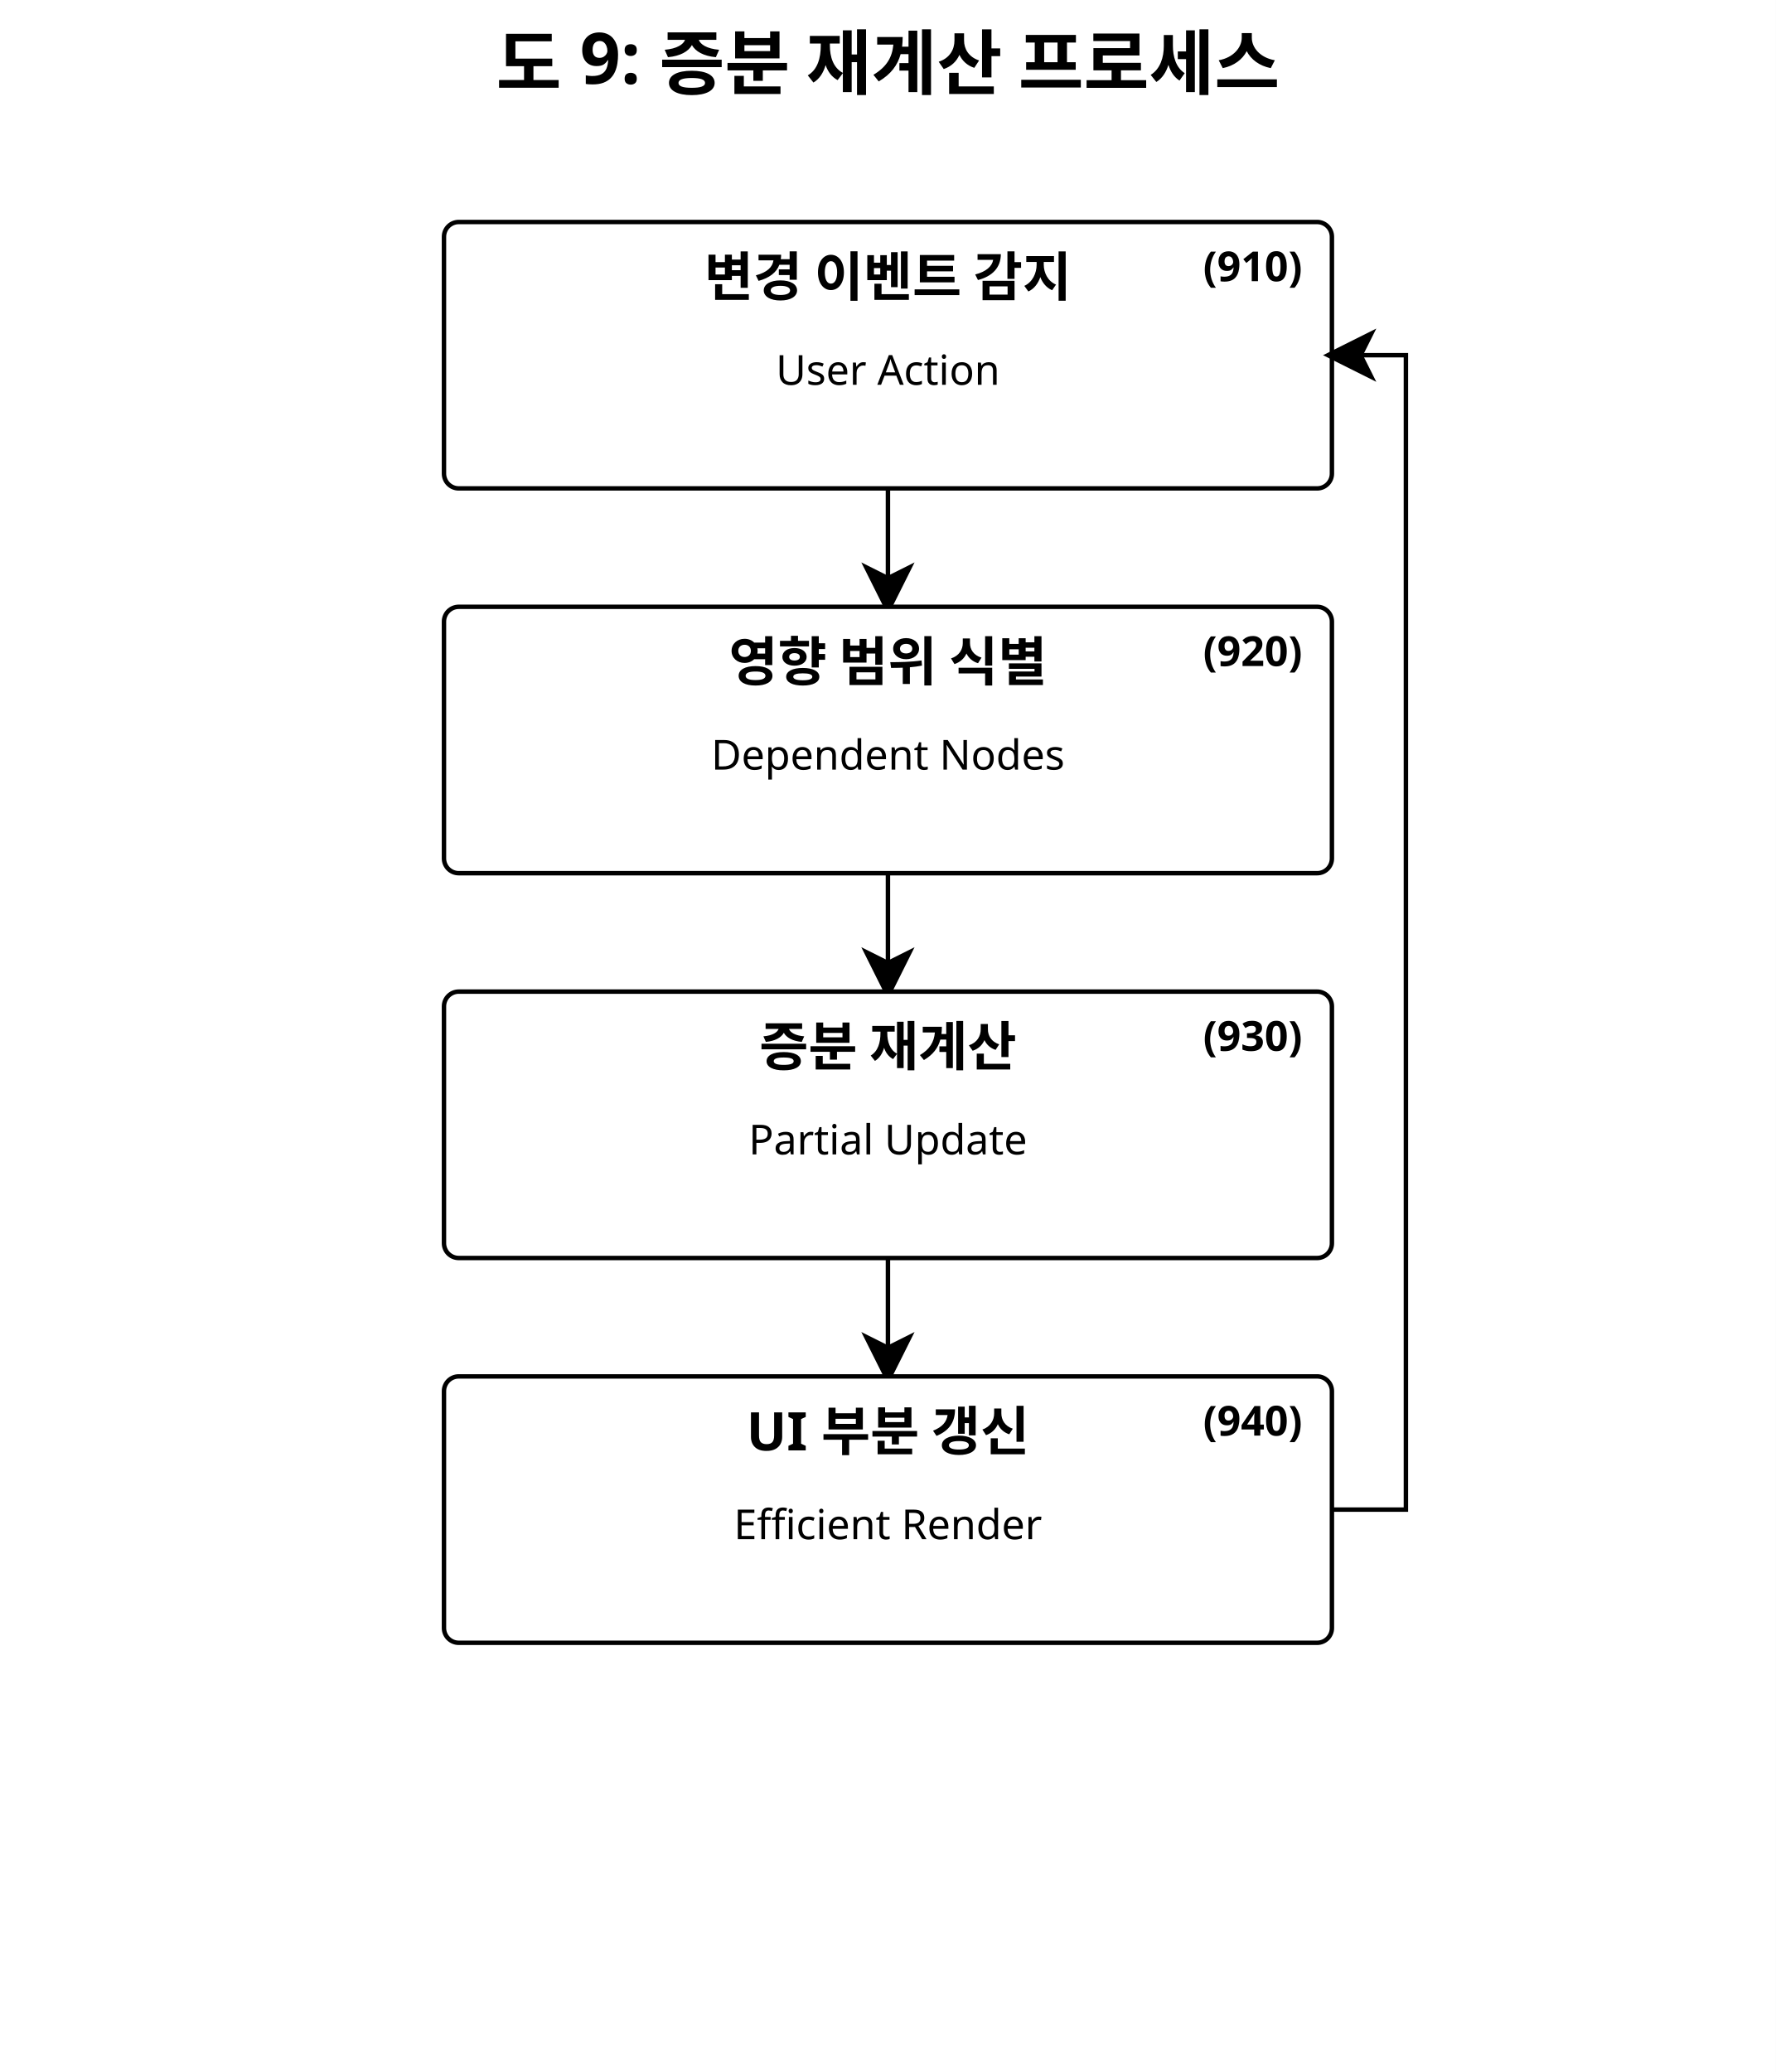
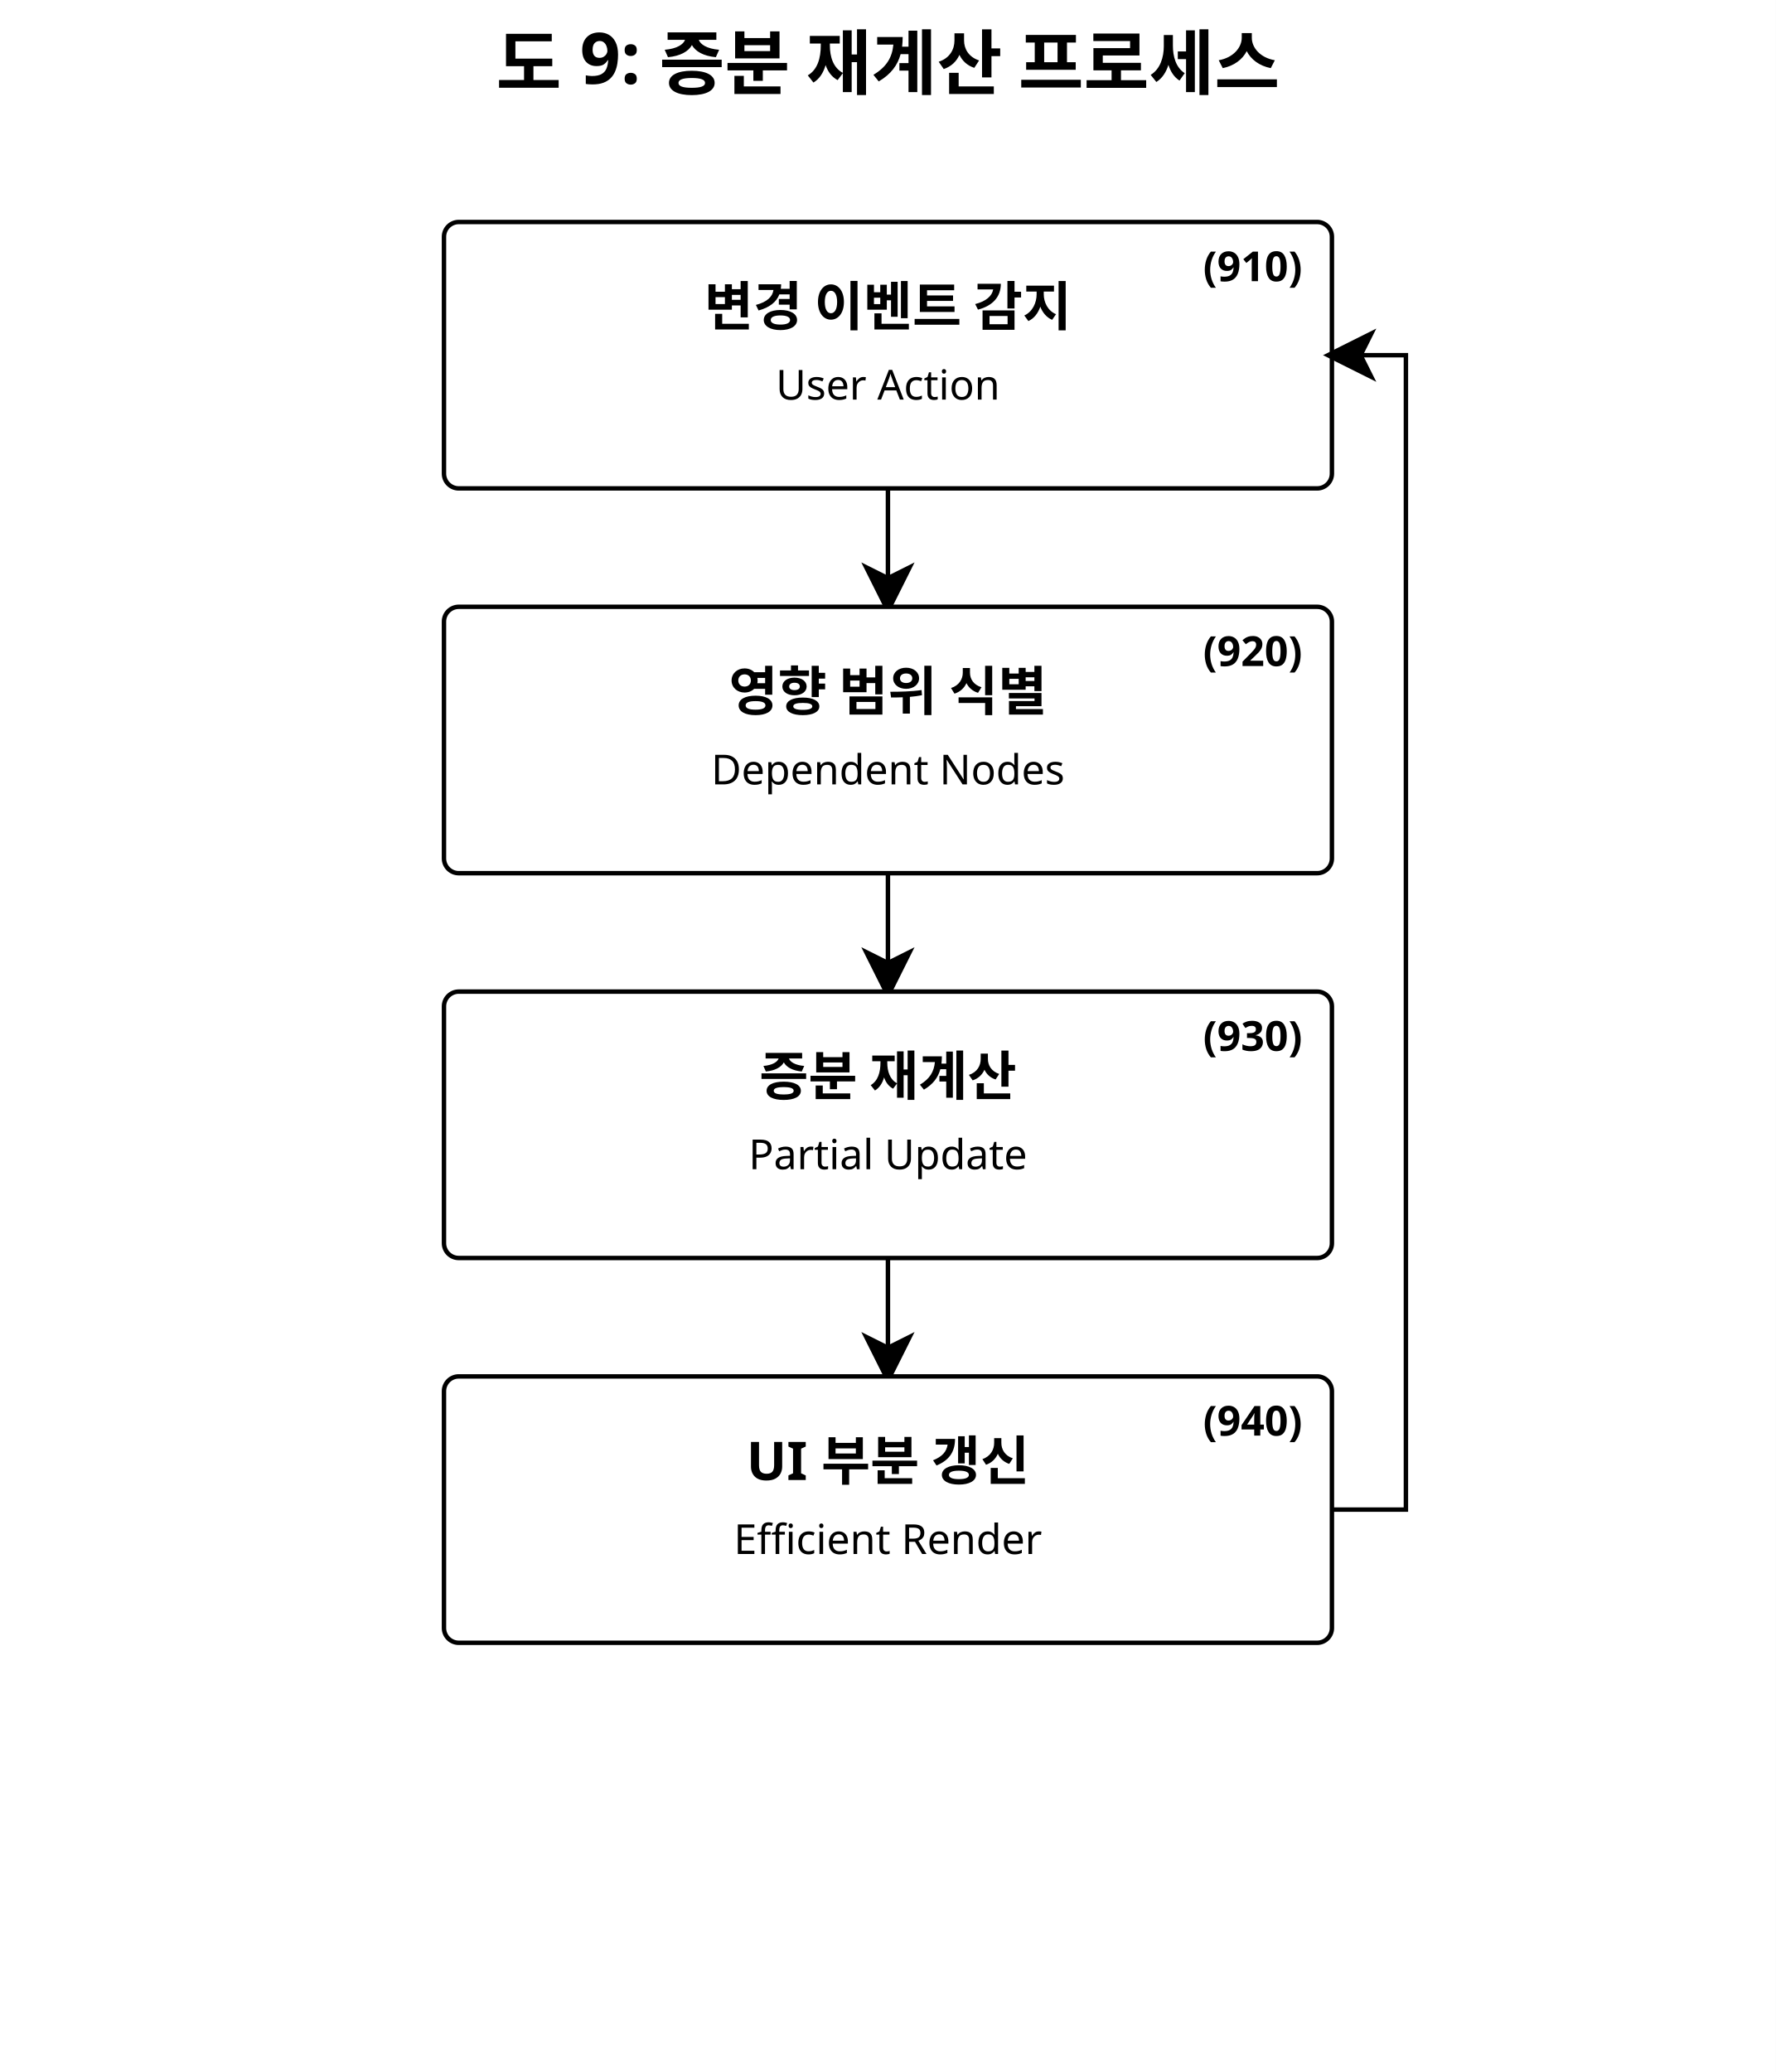
<svg xmlns="http://www.w3.org/2000/svg" width="1200" height="1400" viewBox="0 0 1200 1400">
  <rect width="100%" height="100%" fill="white" />
  <defs>
    <marker id="arrowhead" markerWidth="12" markerHeight="12" refX="10" refY="6" orient="auto">
      <path d="M0,0 L12,6 L0,12 L3,6 Z" fill="black" />
    </marker>
  </defs>
  <text x="600" y="60" text-anchor="middle" font-family="Malgun Gothic, AppleGothic, Dotum, sans-serif" font-size="48" font-weight="bold">도 9: 증분 재계산 프로세스</text>
  <rect x="300.0" y="150" width="600" height="180" fill="white" stroke="black" stroke-width="3" rx="10" />
-   <text x="600.0" y="200" text-anchor="middle" font-family="Malgun Gothic, AppleGothic, Dotum, sans-serif" font-size="36" font-weight="bold">변경 이벤트 감지</text>
+   <text x="600.0" y="220" text-anchor="middle" font-family="Malgun Gothic, AppleGothic, Dotum, sans-serif" font-size="36" font-weight="bold">변경 이벤트 감지</text>
  <text x="880.0" y="190" text-anchor="end" font-family="Malgun Gothic, AppleGothic, Dotum, sans-serif" font-size="28" font-weight="bold">(910)</text>
-   <text x="600.0" y="260" text-anchor="middle" font-family="Malgun Gothic, AppleGothic, Dotum, sans-serif" font-size="28" font-weight="normal">User Action</text>
+   <text x="600.0" y="270" text-anchor="middle" font-family="Malgun Gothic, AppleGothic, Dotum, sans-serif" font-size="28" font-weight="normal">User Action</text>
  <path d="M 600,330 L 600,410" stroke="black" stroke-width="3" fill="none" marker-end="url(#arrowhead)" />
  <rect x="300.0" y="410" width="600" height="180" fill="white" stroke="black" stroke-width="3" rx="10" />
-   <text x="600.0" y="460" text-anchor="middle" font-family="Malgun Gothic, AppleGothic, Dotum, sans-serif" font-size="36" font-weight="bold">영향 범위 식별</text>
+   <text x="600.0" y="480" text-anchor="middle" font-family="Malgun Gothic, AppleGothic, Dotum, sans-serif" font-size="36" font-weight="bold">영향 범위 식별</text>
  <text x="880.0" y="450" text-anchor="end" font-family="Malgun Gothic, AppleGothic, Dotum, sans-serif" font-size="28" font-weight="bold">(920)</text>
-   <text x="600.0" y="520" text-anchor="middle" font-family="Malgun Gothic, AppleGothic, Dotum, sans-serif" font-size="28" font-weight="normal">Dependent Nodes</text>
+   <text x="600.0" y="530" text-anchor="middle" font-family="Malgun Gothic, AppleGothic, Dotum, sans-serif" font-size="28" font-weight="normal">Dependent Nodes</text>
  <path d="M 600,590 L 600,670" stroke="black" stroke-width="3" fill="none" marker-end="url(#arrowhead)" />
  <rect x="300.0" y="670" width="600" height="180" fill="white" stroke="black" stroke-width="3" rx="10" />
-   <text x="600.0" y="720" text-anchor="middle" font-family="Malgun Gothic, AppleGothic, Dotum, sans-serif" font-size="36" font-weight="bold">증분 재계산</text>
+   <text x="600.0" y="740" text-anchor="middle" font-family="Malgun Gothic, AppleGothic, Dotum, sans-serif" font-size="36" font-weight="bold">증분 재계산</text>
  <text x="880.0" y="710" text-anchor="end" font-family="Malgun Gothic, AppleGothic, Dotum, sans-serif" font-size="28" font-weight="bold">(930)</text>
-   <text x="600.0" y="780" text-anchor="middle" font-family="Malgun Gothic, AppleGothic, Dotum, sans-serif" font-size="28" font-weight="normal">Partial Update</text>
+   <text x="600.0" y="790" text-anchor="middle" font-family="Malgun Gothic, AppleGothic, Dotum, sans-serif" font-size="28" font-weight="normal">Partial Update</text>
  <path d="M 600,850 L 600,930" stroke="black" stroke-width="3" fill="none" marker-end="url(#arrowhead)" />
  <rect x="300.0" y="930" width="600" height="180" fill="white" stroke="black" stroke-width="3" rx="10" />
-   <text x="600.0" y="980" text-anchor="middle" font-family="Malgun Gothic, AppleGothic, Dotum, sans-serif" font-size="36" font-weight="bold">UI 부분 갱신</text>
+   <text x="600.0" y="1000" text-anchor="middle" font-family="Malgun Gothic, AppleGothic, Dotum, sans-serif" font-size="36" font-weight="bold">UI 부분 갱신</text>
  <text x="880.0" y="970" text-anchor="end" font-family="Malgun Gothic, AppleGothic, Dotum, sans-serif" font-size="28" font-weight="bold">(940)</text>
-   <text x="600.0" y="1040" text-anchor="middle" font-family="Malgun Gothic, AppleGothic, Dotum, sans-serif" font-size="28" font-weight="normal">Efficient Render</text>
+   <text x="600.0" y="1050" text-anchor="middle" font-family="Malgun Gothic, AppleGothic, Dotum, sans-serif" font-size="28" font-weight="normal">Efficient Render</text>
  <path d="M 900.0,1020.0 L 950.0,1020.0 L 950.0,240.0 L 900.0,240.0" stroke="black" stroke-width="3" fill="none" marker-end="url(#arrowhead)" />
</svg>
